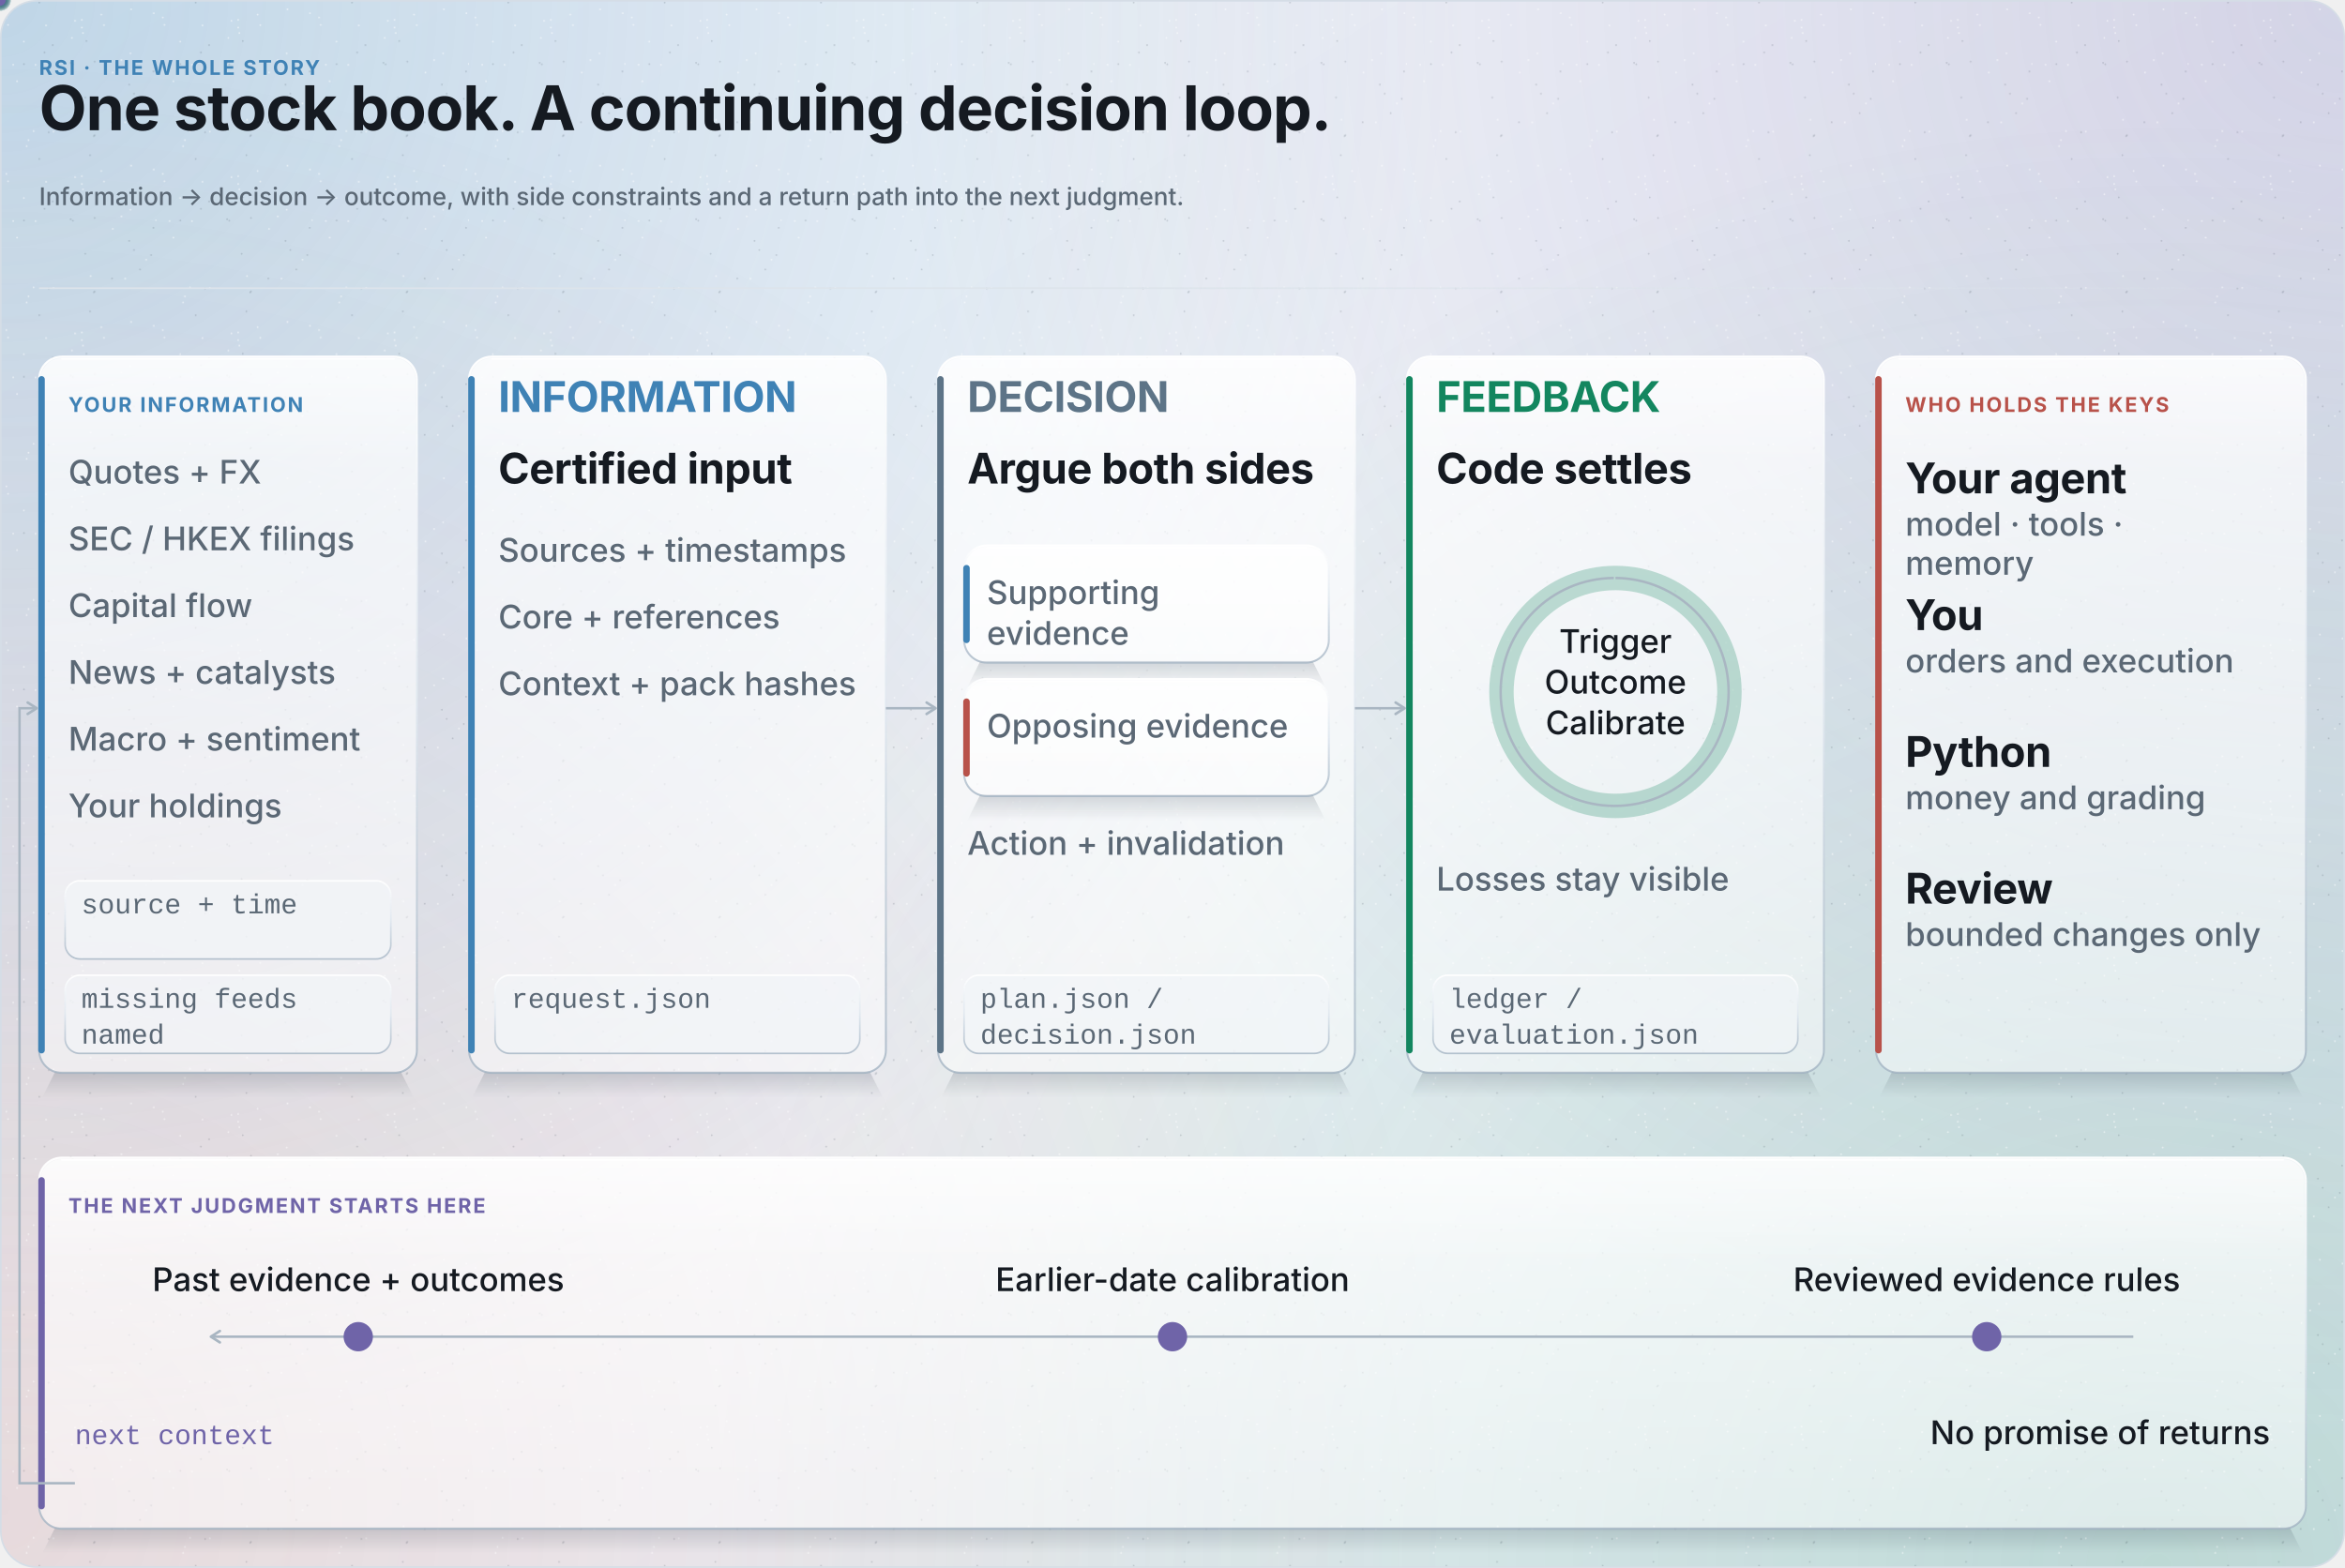
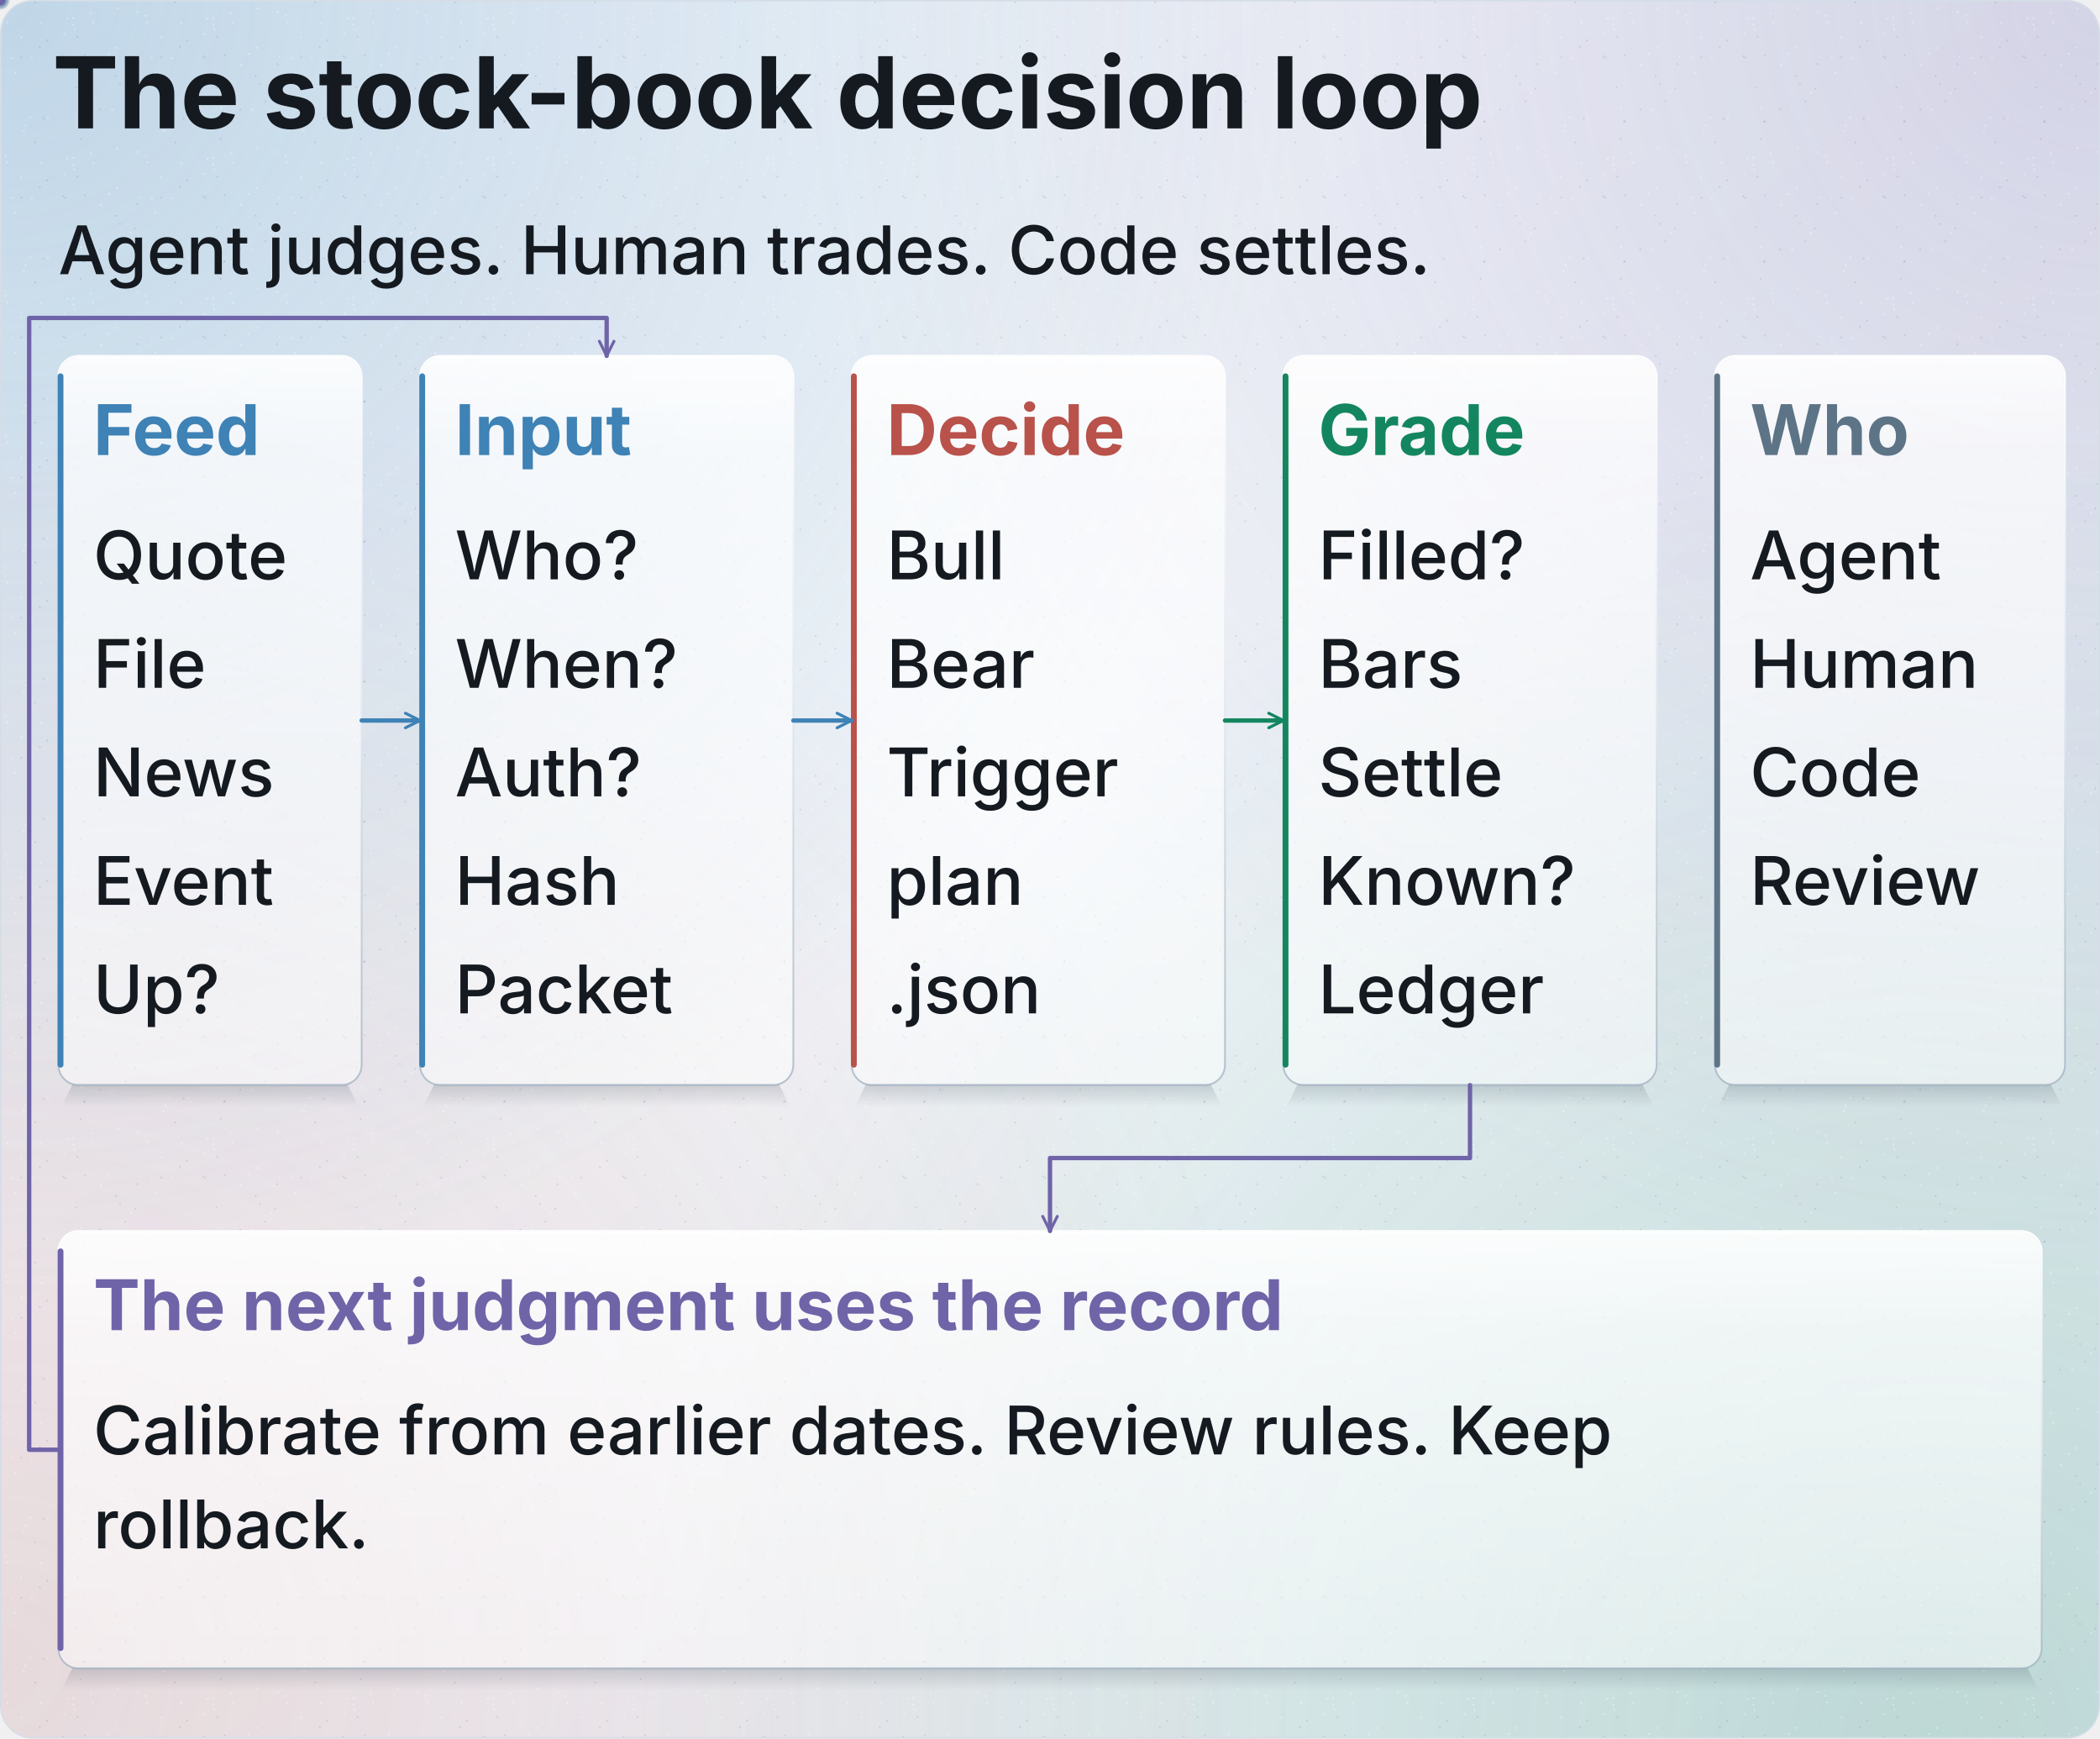
- <svg xmlns="http://www.w3.org/2000/svg" xmlns:xlink="http://www.w3.org/1999/xlink" width="1440" height="963" viewBox="0 0 1440 963" role="img" aria-labelledby="title desc">
+ <svg xmlns="http://www.w3.org/2000/svg" xmlns:xlink="http://www.w3.org/1999/xlink" width="1440" height="1192" viewBox="0 0 1440 1192" role="img" aria-labelledby="title desc">
  <defs>
    <linearGradient id="page" x1="0" y1="0" x2="1" y2="1">
      <stop offset="0" stop-color="#f7f9fc" />
      <stop offset=".6" stop-color="#eef2f7" />
      <stop offset="1" stop-color="#e6ecf3" />
    </linearGradient>
    <radialGradient id="field-blue" cx="0" cy="0" r="892.8" gradientUnits="userSpaceOnUse">
      <stop offset="0" stop-color="#3f82b5" stop-opacity="0.3" />
      <stop offset="1" stop-color="#3f82b5" stop-opacity="0" />
    </radialGradient>
    <radialGradient id="field-violet" cx="1440" cy="0" r="892.8" gradientUnits="userSpaceOnUse">
      <stop offset="0" stop-color="#6f64a8" stop-opacity="0.22" />
      <stop offset="1" stop-color="#6f64a8" stop-opacity="0" />
    </radialGradient>
-     <radialGradient id="field-green" cx="1324.8" cy="963" r="892.8" gradientUnits="userSpaceOnUse">
+     <radialGradient id="field-green" cx="1324.8" cy="1192" r="892.8" gradientUnits="userSpaceOnUse">
      <stop offset="0" stop-color="#13865f" stop-opacity="0.2" />
      <stop offset="1" stop-color="#13865f" stop-opacity="0" />
    </radialGradient>
-     <radialGradient id="field-warm" cx="0" cy="924.48" r="892.8" gradientUnits="userSpaceOnUse">
+     <radialGradient id="field-warm" cx="0" cy="1144.32" r="892.8" gradientUnits="userSpaceOnUse">
      <stop offset="0" stop-color="#b8524a" stop-opacity="0.16" />
      <stop offset="1" stop-color="#b8524a" stop-opacity="0" />
    </radialGradient>
    <pattern id="grain" width="96" height="96" patternUnits="userSpaceOnUse">
      <circle cx="32.83" cy="80.8" r=".55" fill="#ffffff" fill-opacity=".5" />
      <circle cx="21.85" cy="39.82" r=".55" fill="#ffffff" fill-opacity=".5" />
      <circle cx="29.91" cy="81.24" r=".55" fill="#22303c" fill-opacity=".16" />
      <circle cx="44.21" cy="23.3" r=".55" fill="#ffffff" fill-opacity=".5" />
      <circle cx="94.19" cy="43.92" r=".55" fill="#22303c" fill-opacity=".16" />
      <circle cx="14.73" cy="39.42" r=".55" fill="#22303c" fill-opacity=".16" />
      <circle cx="32.39" cy="27.72" r=".55" fill="#22303c" fill-opacity=".16" />
      <circle cx="44.77" cy="39.54" r=".55" fill="#22303c" fill-opacity=".16" />
      <circle cx="55.71" cy="73.6" r=".55" fill="#ffffff" fill-opacity=".5" />
      <circle cx="80.57" cy="5.74" r=".55" fill="#ffffff" fill-opacity=".5" />
      <circle cx="74.55" cy="36.92" r=".55" fill="#ffffff" fill-opacity=".5" />
      <circle cx="58.13" cy="37.86" r=".55" fill="#22303c" fill-opacity=".16" />
      <circle cx="53.07" cy="25.2" r=".55" fill="#22303c" fill-opacity=".16" />
      <circle cx="27.37" cy="32.22" r=".55" fill="#22303c" fill-opacity=".16" />
      <circle cx="10.47" cy="49.96" r=".55" fill="#ffffff" fill-opacity=".5" />
      <circle cx="24.13" cy="1.62" r=".55" fill="#22303c" fill-opacity=".16" />
      <circle cx="58.11" cy="83.04" r=".55" fill="#22303c" fill-opacity=".16" />
      <circle cx="50.97" cy="20.3" r=".55" fill="#ffffff" fill-opacity=".5" />
      <circle cx="28.31" cy="15.64" r=".55" fill="#ffffff" fill-opacity=".5" />
      <circle cx="82.29" cy="57.54" r=".55" fill="#22303c" fill-opacity=".16" />
      <circle cx="8.11" cy="39.76" r=".55" fill="#ffffff" fill-opacity=".5" />
      <circle cx="50.25" cy="12.22" r=".55" fill="#ffffff" fill-opacity=".5" />
      <circle cx="3.91" cy="10.76" r=".55" fill="#ffffff" fill-opacity=".5" />
      <circle cx="68.77" cy="75.06" r=".55" fill="#22303c" fill-opacity=".16" />
      <circle cx="50.27" cy="16.96" r=".55" fill="#ffffff" fill-opacity=".5" />
      <circle cx="17.53" cy="86.06" r=".55" fill="#ffffff" fill-opacity=".5" />
      <circle cx="79.35" cy="51.96" r=".55" fill="#22303c" fill-opacity=".16" />
      <circle cx="85.97" cy="69.54" r=".55" fill="#22303c" fill-opacity=".16" />
      <circle cx="55.31" cy="95.28" r=".55" fill="#22303c" fill-opacity=".16" />
      <circle cx="20.65" cy="80.54" r=".55" fill="#ffffff" fill-opacity=".5" />
      <circle cx="52.39" cy="59.88" r=".55" fill="#22303c" fill-opacity=".16" />
      <circle cx="62.21" cy="8.98" r=".55" fill="#ffffff" fill-opacity=".5" />
      <circle cx="89.79" cy="63.52" r=".55" fill="#ffffff" fill-opacity=".5" />
      <circle cx="80.09" cy="32.78" r=".55" fill="#ffffff" fill-opacity=".5" />
      <circle cx="4.95" cy="15.32" r=".55" fill="#ffffff" fill-opacity=".5" />
      <circle cx="76.85" cy="75.14" r=".55" fill="#ffffff" fill-opacity=".5" />
      <circle cx="69.23" cy="44.56" r=".55" fill="#ffffff" fill-opacity=".5" />
      <circle cx="57.61" cy="83.58" r=".55" fill="#22303c" fill-opacity=".16" />
      <circle cx="16.39" cy="89.8" r=".55" fill="#ffffff" fill-opacity=".5" />
      <circle cx="92.77" cy="60.66" r=".55" fill="#22303c" fill-opacity=".16" />
      <circle cx="46.11" cy="12.8" r=".55" fill="#ffffff" fill-opacity=".5" />
      <circle cx="14.65" cy="25.58" r=".55" fill="#ffffff" fill-opacity=".5" />
      <circle cx="94.39" cy="8.12" r=".55" fill="#ffffff" fill-opacity=".5" />
      <circle cx="63.89" cy="15.46" r=".55" fill="#ffffff" fill-opacity=".5" />
      <circle cx="43.47" cy="38.64" r=".55" fill="#22303c" fill-opacity=".16" />
      <circle cx="95.85" cy="39.26" r=".55" fill="#ffffff" fill-opacity=".5" />
    </pattern>
    <linearGradient id="glass" x1="0" y1="0" x2="0" y2="1">
      <stop offset="0" stop-color="#ffffff" stop-opacity=".74" />
      <stop offset="1" stop-color="#ffffff" stop-opacity=".48" />
    </linearGradient>
    <linearGradient id="glass-blue" x1="0" y1="0" x2="0" y2="1">
      <stop offset="0" stop-color="#e8f1f8" stop-opacity=".88" />
      <stop offset="1" stop-color="#e8f1f8" stop-opacity=".60" />
    </linearGradient>
    <linearGradient id="glass-green" x1="0" y1="0" x2="0" y2="1">
      <stop offset="0" stop-color="#e6f4ee" stop-opacity=".88" />
      <stop offset="1" stop-color="#e6f4ee" stop-opacity=".60" />
    </linearGradient>
    <linearGradient id="glass-warm" x1="0" y1="0" x2="0" y2="1">
      <stop offset="0" stop-color="#fbecea" stop-opacity=".88" />
      <stop offset="1" stop-color="#fbecea" stop-opacity=".60" />
    </linearGradient>
    <linearGradient id="glass-slate" x1="0" y1="0" x2="0" y2="1">
      <stop offset="0" stop-color="#eaeef2" stop-opacity=".88" />
      <stop offset="1" stop-color="#eaeef2" stop-opacity=".60" />
    </linearGradient>
    <linearGradient id="glass-violet" x1="0" y1="0" x2="0" y2="1">
      <stop offset="0" stop-color="#efedf7" stop-opacity=".88" />
      <stop offset="1" stop-color="#efedf7" stop-opacity=".60" />
    </linearGradient>
    <linearGradient id="sheen" x1="0" y1="0" x2="0" y2="1">
      <stop offset="0" stop-color="#ffffff" stop-opacity=".55" />
      <stop offset="1" stop-color="#ffffff" stop-opacity="0" />
    </linearGradient>
    <linearGradient id="rim" x1="0" y1="0" x2="0" y2="1">
      <stop offset="0" stop-color="#ffffff" stop-opacity=".95" />
      <stop offset=".5" stop-color="#dfe7ef" stop-opacity=".9" />
      <stop offset="1" stop-color="#9fb0c0" stop-opacity=".75" />
    </linearGradient>
    <linearGradient id="lift" x1="0" y1="0" x2="0" y2="1">
      <stop offset="0" stop-color="#1c2b3a" stop-opacity=".17" />
      <stop offset="1" stop-color="#1c2b3a" stop-opacity="0" />
    </linearGradient>
    <linearGradient id="rule" x1="24" y1="0" x2="1416" y2="0" gradientUnits="userSpaceOnUse">
      <stop offset=".5" stop-color="#dde4eb" />
      <stop offset="1" stop-color="#dde4eb" stop-opacity="0" />
    </linearGradient>
    <radialGradient id="glow-blue">
      <stop offset=".4" stop-color="#3f82b5" stop-opacity=".36" />
      <stop offset=".72" stop-color="#3f82b5" stop-opacity=".14" />
      <stop offset="1" stop-color="#3f82b5" stop-opacity="0" />
    </radialGradient>
    <radialGradient id="glow-green">
      <stop offset=".4" stop-color="#13865f" stop-opacity=".36" />
      <stop offset=".72" stop-color="#13865f" stop-opacity=".14" />
      <stop offset="1" stop-color="#13865f" stop-opacity="0" />
    </radialGradient>
    <radialGradient id="glow-warm">
      <stop offset=".4" stop-color="#b8524a" stop-opacity=".36" />
      <stop offset=".72" stop-color="#b8524a" stop-opacity=".14" />
      <stop offset="1" stop-color="#b8524a" stop-opacity="0" />
    </radialGradient>
    <radialGradient id="glow-slate">
      <stop offset=".4" stop-color="#5d7487" stop-opacity=".36" />
      <stop offset=".72" stop-color="#5d7487" stop-opacity=".14" />
      <stop offset="1" stop-color="#5d7487" stop-opacity="0" />
    </radialGradient>
    <radialGradient id="glow-violet">
      <stop offset=".4" stop-color="#6f64a8" stop-opacity=".36" />
      <stop offset=".72" stop-color="#6f64a8" stop-opacity=".14" />
      <stop offset="1" stop-color="#6f64a8" stop-opacity="0" />
    </radialGradient>
+     <marker id="arrow-blue" markerWidth="14" markerHeight="14" refX="12" refY="7" orient="auto" markerUnits="userSpaceOnUse">
+       <path d="M2 2L12 7L2 12" fill="none" stroke="#3f82b5" stroke-width="2" stroke-linecap="round" stroke-linejoin="round" />
+     </marker>
    <marker id="arr" markerWidth="10" markerHeight="10" refX="6" refY="5" orient="auto" markerUnits="userSpaceOnUse">
      <path d="M1 1.5L6.5 5L1 8.5" fill="none" stroke="#a9b6c2" stroke-width="1.6" stroke-linecap="round" stroke-linejoin="round" />
    </marker>
-     <style>text{font-family:-apple-system,BlinkMacSystemFont,"SF Pro Text","Segoe UI",Inter,Roboto,"Helvetica Neue",Arial,sans-serif}.kick{font-size:12.5px;font-weight:700}.title{font-size:25px;font-weight:750}.sub{font-size:15px;font-weight:450}.h{font-size:17.5px;font-weight:700}.b{font-size:15px;font-weight:450}.m{font-size:14.5px;font-weight:450}.code{font-size:13.5px;font-weight:500}.tag{font-size:11.5px;font-weight:700}.kick{letter-spacing:1.1px}.title{letter-spacing:-.5px}.h{letter-spacing:-.2px}.tag{letter-spacing:.9px}.code{font-family:ui-monospace,SFMono-Regular,Menlo,Consolas,"Liberation Mono",monospace}.breathe{animation:breathe 2.4s ease-in-out infinite}@keyframes breathe{50%{opacity:.35}}@media (prefers-reduced-motion:reduce){.pulse{display:none}.breathe,.sweep{animation:none}}</style>
+     <marker id="arrow-green" markerWidth="14" markerHeight="14" refX="12" refY="7" orient="auto" markerUnits="userSpaceOnUse">
+       <path d="M2 2L12 7L2 12" fill="none" stroke="#13865f" stroke-width="2" stroke-linecap="round" stroke-linejoin="round" />
+     </marker>
+     <marker id="arr" markerWidth="10" markerHeight="10" refX="6" refY="5" orient="auto" markerUnits="userSpaceOnUse">
+       <path d="M1 1.5L6.5 5L1 8.5" fill="none" stroke="#a9b6c2" stroke-width="1.6" stroke-linecap="round" stroke-linejoin="round" />
+     </marker>
+     <marker id="arrow-warm" markerWidth="14" markerHeight="14" refX="12" refY="7" orient="auto" markerUnits="userSpaceOnUse">
+       <path d="M2 2L12 7L2 12" fill="none" stroke="#b8524a" stroke-width="2" stroke-linecap="round" stroke-linejoin="round" />
+     </marker>
+     <marker id="arr" markerWidth="10" markerHeight="10" refX="6" refY="5" orient="auto" markerUnits="userSpaceOnUse">
+       <path d="M1 1.5L6.5 5L1 8.5" fill="none" stroke="#a9b6c2" stroke-width="1.6" stroke-linecap="round" stroke-linejoin="round" />
+     </marker>
+     <marker id="arrow-slate" markerWidth="14" markerHeight="14" refX="12" refY="7" orient="auto" markerUnits="userSpaceOnUse">
+       <path d="M2 2L12 7L2 12" fill="none" stroke="#5d7487" stroke-width="2" stroke-linecap="round" stroke-linejoin="round" />
+     </marker>
+     <marker id="arr" markerWidth="10" markerHeight="10" refX="6" refY="5" orient="auto" markerUnits="userSpaceOnUse">
+       <path d="M1 1.5L6.5 5L1 8.5" fill="none" stroke="#a9b6c2" stroke-width="1.6" stroke-linecap="round" stroke-linejoin="round" />
+     </marker>
+     <marker id="arrow-violet" markerWidth="14" markerHeight="14" refX="12" refY="7" orient="auto" markerUnits="userSpaceOnUse">
+       <path d="M2 2L12 7L2 12" fill="none" stroke="#6f64a8" stroke-width="2" stroke-linecap="round" stroke-linejoin="round" />
+     </marker>
+     <style>text{font-family:-apple-system,BlinkMacSystemFont,"SF Pro Text","Segoe UI",Inter,Roboto,"Helvetica Neue",Arial,sans-serif}.kick{font-size:12.5px;font-weight:700}.title{font-size:25px;font-weight:750}.sub{font-size:15px;font-weight:450}.h{font-size:17.5px;font-weight:700}.b{font-size:15px;font-weight:450}.m{font-size:14.5px;font-weight:450}.code{font-size:13.5px;font-weight:500}.tag{font-size:11.5px;font-weight:700}.display{font-size:56px;font-weight:750}.heading{font-size:38px;font-weight:700}.body{font-size:32px;font-weight:450}.mono{font-size:32px;font-weight:500}.overview{font-size:46px;font-weight:450}.overview_h{font-size:48px;font-weight:700}.overview_title{font-size:68px;font-weight:750}.kick{letter-spacing:1.1px}.title{letter-spacing:-.5px}.h{letter-spacing:-.2px}.tag{letter-spacing:.9px}.code,.mono{font-family:ui-monospace,SFMono-Regular,Menlo,Consolas,"Liberation Mono",monospace}.breathe{animation:breathe 2.4s ease-in-out infinite}@keyframes breathe{50%{opacity:.35}}@media (prefers-reduced-motion:reduce){.pulse{display:none}.breathe,.sweep{animation:none}}</style>
  </defs>
-   <rect x=".5" y=".5" width="1439" height="962" rx="22" fill="url(#page)" />
-   <rect x=".5" y=".5" width="1439" height="962" rx="22" fill="url(#field-blue)" />
-   <rect x=".5" y=".5" width="1439" height="962" rx="22" fill="url(#field-violet)" />
-   <rect x=".5" y=".5" width="1439" height="962" rx="22" fill="url(#field-green)" />
-   <rect x=".5" y=".5" width="1439" height="962" rx="22" fill="url(#field-warm)" />
-   <rect x=".5" y=".5" width="1439" height="962" rx="22" fill="url(#grain)" stroke="#d5dde6" />
-   <style>.title{font-size:38px}.h{font-size:26px}.m{font-size:20px}.b{font-size:21px}.code{font-size:17px}</style>
-   <text x="24" y="46" class="kick">
-     <tspan fill="#3f82b5">RSI · THE WHOLE STORY</tspan>
-   </text>
-   <text x="24" y="80" class="title">
-     <tspan fill="#151a21">One stock book. A continuing decision loop.</tspan>
-   </text>
-   <text x="24" y="126" class="sub">
-     <tspan fill="#5b6875">Information → decision → outcome, with side constraints and a return path into the next judgment.</tspan>
-   </text>
-   <path d="M24 177H1416" stroke="url(#rule)" />
-   <g data-region="sources">
-     <path d="M34 658H246L254 674H26Z" fill="url(#lift)" />
-     <rect x="24" y="219" width="232" height="440" rx="14" fill="url(#glass)" stroke="url(#rim)" stroke-width="1.2" />
-     <rect class="sheen" x="25" y="220" width="230" height="64" rx="13" fill="url(#sheen)" />
-     <path d="M38 220.4H242" stroke="#ffffff" stroke-opacity=".95" stroke-linecap="round" />
-     <path d="M25.5 233V645" stroke="#3f82b5" stroke-width="4" stroke-linecap="round" />
-     <text x="42" y="253" class="kick">
-       <tspan fill="#3f82b5">YOUR INFORMATION</tspan>
+   <rect x=".5" y=".5" width="1439" height="1191" rx="22" fill="url(#page)" />
+   <rect x=".5" y=".5" width="1439" height="1191" rx="22" fill="url(#field-blue)" />
+   <rect x=".5" y=".5" width="1439" height="1191" rx="22" fill="url(#field-violet)" />
+   <rect x=".5" y=".5" width="1439" height="1191" rx="22" fill="url(#field-green)" />
+   <rect x=".5" y=".5" width="1439" height="1191" rx="22" fill="url(#field-warm)" />
+   <rect x=".5" y=".5" width="1439" height="1191" rx="22" fill="url(#grain)" stroke="#d5dde6" />
+   <g data-diagram="rsi-loop">
+     <text x="36" y="88" class="overview_title">
+       <tspan fill="#151a21">The stock-book decision loop</tspan>
    </text>
-     <text x="42" y="297" class="m">
-       <tspan fill="#5b6875">Quotes + FX</tspan>
+     <text x="40" y="188" class="overview">
+       <tspan fill="#151a21">Agent judges. Human trades. Code settles.</tspan>
    </text>
-     <text x="42" y="338" class="m">
-       <tspan fill="#5b6875">SEC / HKEX filings</tspan>
-     </text>
-     <text x="42" y="379" class="m">
-       <tspan fill="#5b6875">Capital flow</tspan>
-     </text>
-     <text x="42" y="420" class="m">
-       <tspan fill="#5b6875">News + catalysts</tspan>
-     </text>
-     <text x="42" y="461" class="m">
-       <tspan fill="#5b6875">Macro + sentiment</tspan>
-     </text>
-     <text x="42" y="502" class="m">
-       <tspan fill="#5b6875">Your holdings</tspan>
-     </text>
-     <rect x="40" y="541" width="200" height="48" rx="9" fill="#f2f5f8" fill-opacity=".62" stroke="url(#rim)" />
-     <text x="140" y="570" class="code" text-anchor="middle">
-       <tspan fill="#151a21" />
-     </text>
-     <text x="50" y="561" class="code">
-       <tspan fill="#5b6875">source + time</tspan>
-     </text>
-     <rect x="40" y="599" width="200" height="48" rx="9" fill="#f2f5f8" fill-opacity=".62" stroke="url(#rim)" />
-     <text x="140" y="628" class="code" text-anchor="middle">
-       <tspan fill="#151a21" />
-     </text>
-     <text x="50" y="619" class="code">
-       <tspan fill="#5b6875">missing feeds</tspan>
-     </text>
-     <text x="50" y="641" class="code">
-       <tspan fill="#5b6875">named</tspan>
-     </text>
+     <g data-region="sources">
+       <path d="M50 743H238L246 759H42Z" fill="url(#lift)" />
+       <rect data-node="sources" x="40" y="244" width="208" height="500" rx="14" fill="url(#glass)" stroke="url(#rim)" stroke-width="1.2" />
+       <rect class="sheen" x="41" y="245" width="206" height="64" rx="13" fill="url(#sheen)" />
+       <path d="M54 245.4H234" stroke="#ffffff" stroke-opacity=".95" stroke-linecap="round" />
+       <path d="M41.5 258V730" stroke="#3f82b5" stroke-width="4" stroke-linecap="round" />
+       <text data-in="sources" x="64" y="312" class="overview_h">
+         <tspan fill="#3f82b5">Feed</tspan>
+       </text>
+       <text data-in="sources" x="64" y="397.2" class="overview">
+         <tspan fill="#151a21">Quote</tspan>
+       </text>
+       <text data-in="sources" x="64" y="471.6" class="overview">
+         <tspan fill="#151a21">File</tspan>
+       </text>
+       <text data-in="sources" x="64" y="546" class="overview">
+         <tspan fill="#151a21">News</tspan>
+       </text>
+       <text data-in="sources" x="64" y="620.4" class="overview">
+         <tspan fill="#151a21">Event</tspan>
+       </text>
+       <text data-in="sources" x="64" y="694.8" class="overview">
+         <tspan fill="#151a21">Up?</tspan>
+       </text>
+     </g>
+     <g data-region="input">
+       <path d="M298 743H534L542 759H290Z" fill="url(#lift)" />
+       <rect data-node="input" x="288" y="244" width="256" height="500" rx="14" fill="url(#glass)" stroke="url(#rim)" stroke-width="1.2" />
+       <rect class="sheen" x="289" y="245" width="254" height="64" rx="13" fill="url(#sheen)" />
+       <path d="M302 245.4H530" stroke="#ffffff" stroke-opacity=".95" stroke-linecap="round" />
+       <path d="M289.5 258V730" stroke="#3f82b5" stroke-width="4" stroke-linecap="round" />
+       <text data-in="input" x="312" y="312" class="overview_h">
+         <tspan fill="#3f82b5">Input</tspan>
+       </text>
+       <text data-in="input" x="312" y="397.2" class="overview">
+         <tspan fill="#151a21">Who?</tspan>
+       </text>
+       <text data-in="input" x="312" y="471.6" class="overview">
+         <tspan fill="#151a21">When?</tspan>
+       </text>
+       <text data-in="input" x="312" y="546" class="overview">
+         <tspan fill="#151a21">Auth?</tspan>
+       </text>
+       <text data-in="input" x="312" y="620.4" class="overview">
+         <tspan fill="#151a21">Hash</tspan>
+       </text>
+       <text data-in="input" x="312" y="694.8" class="overview">
+         <tspan fill="#151a21">Packet</tspan>
+       </text>
+     </g>
+     <g data-region="decision">
+       <path d="M594 743H830L838 759H586Z" fill="url(#lift)" />
+       <rect data-node="decision" x="584" y="244" width="256" height="500" rx="14" fill="url(#glass)" stroke="url(#rim)" stroke-width="1.2" />
+       <rect class="sheen" x="585" y="245" width="254" height="64" rx="13" fill="url(#sheen)" />
+       <path d="M598 245.4H826" stroke="#ffffff" stroke-opacity=".95" stroke-linecap="round" />
+       <path d="M585.5 258V730" stroke="#b8524a" stroke-width="4" stroke-linecap="round" />
+       <text data-in="decision" x="608" y="312" class="overview_h">
+         <tspan fill="#b8524a">Decide</tspan>
+       </text>
+       <text data-in="decision" x="608" y="397.2" class="overview">
+         <tspan fill="#151a21">Bull</tspan>
+       </text>
+       <text data-in="decision" x="608" y="471.6" class="overview">
+         <tspan fill="#151a21">Bear</tspan>
+       </text>
+       <text data-in="decision" x="608" y="546" class="overview">
+         <tspan fill="#151a21">Trigger</tspan>
+       </text>
+       <text data-in="decision" x="608" y="620.4" class="overview">
+         <tspan fill="#151a21">plan</tspan>
+       </text>
+       <text data-in="decision" x="608" y="694.8" class="overview">
+         <tspan fill="#151a21">.json</tspan>
+       </text>
+     </g>
+     <g data-region="outcome">
+       <path d="M890 743H1126L1134 759H882Z" fill="url(#lift)" />
+       <rect data-node="outcome" x="880" y="244" width="256" height="500" rx="14" fill="url(#glass)" stroke="url(#rim)" stroke-width="1.2" />
+       <rect class="sheen" x="881" y="245" width="254" height="64" rx="13" fill="url(#sheen)" />
+       <path d="M894 245.4H1122" stroke="#ffffff" stroke-opacity=".95" stroke-linecap="round" />
+       <path d="M881.5 258V730" stroke="#13865f" stroke-width="4" stroke-linecap="round" />
+       <text data-in="outcome" x="904" y="312" class="overview_h">
+         <tspan fill="#13865f">Grade</tspan>
+       </text>
+       <text data-in="outcome" x="904" y="397.2" class="overview">
+         <tspan fill="#151a21">Filled?</tspan>
+       </text>
+       <text data-in="outcome" x="904" y="471.6" class="overview">
+         <tspan fill="#151a21">Bars</tspan>
+       </text>
+       <text data-in="outcome" x="904" y="546" class="overview">
+         <tspan fill="#151a21">Settle</tspan>
+       </text>
+       <text data-in="outcome" x="904" y="620.4" class="overview">
+         <tspan fill="#151a21">Known?</tspan>
+       </text>
+       <text data-in="outcome" x="904" y="694.8" class="overview">
+         <tspan fill="#151a21">Ledger</tspan>
+       </text>
+     </g>
+     <g data-region="owners">
+       <path d="M1186 743H1406L1414 759H1178Z" fill="url(#lift)" />
+       <rect data-node="owners" x="1176" y="244" width="240" height="500" rx="14" fill="url(#glass)" stroke="url(#rim)" stroke-width="1.2" />
+       <rect class="sheen" x="1177" y="245" width="238" height="64" rx="13" fill="url(#sheen)" />
+       <path d="M1190 245.4H1402" stroke="#ffffff" stroke-opacity=".95" stroke-linecap="round" />
+       <path d="M1177.5 258V730" stroke="#5d7487" stroke-width="4" stroke-linecap="round" />
+       <text data-in="owners" x="1200" y="312" class="overview_h">
+         <tspan fill="#5d7487">Who</tspan>
+       </text>
+       <text data-in="owners" x="1200" y="397.2" class="overview">
+         <tspan fill="#151a21">Agent</tspan>
+       </text>
+       <text data-in="owners" x="1200" y="471.6" class="overview">
+         <tspan fill="#151a21">Human</tspan>
+       </text>
+       <text data-in="owners" x="1200" y="546" class="overview">
+         <tspan fill="#151a21">Code</tspan>
+       </text>
+       <text data-in="owners" x="1200" y="620.4" class="overview">
+         <tspan fill="#151a21">Review</tspan>
+       </text>
+     </g>
+     <path data-from="sources:right" data-to="input:left" id="w1" d="M248 494 L288 494" fill="none" stroke="#3f82b5" stroke-width="3" stroke-linecap="round" stroke-linejoin="round" marker-end="url(#arrow-blue)" />
+     <circle class="pulse" r="7" fill="url(#glow-blue)">
+       <animateMotion dur="2.2s" begin="0.00s" repeatCount="indefinite" keyPoints="0;1" keyTimes="0;1" calcMode="spline" keySplines=".45 0 .55 1">
+         <mpath href="#w1" xlink:href="#w1" />
+       </animateMotion>
+     </circle>
+     <circle class="pulse" r="3.4" fill="#3f82b5">
+       <animateMotion dur="2.2s" begin="0.00s" repeatCount="indefinite" keyPoints="0;1" keyTimes="0;1" calcMode="spline" keySplines=".45 0 .55 1">
+         <mpath href="#w1" xlink:href="#w1" />
+       </animateMotion>
+     </circle>
+     <path data-from="input:right" data-to="decision:left" id="w2" d="M544 494 L584 494" fill="none" stroke="#3f82b5" stroke-width="3" stroke-linecap="round" stroke-linejoin="round" marker-end="url(#arrow-blue)" />
+     <circle class="pulse" r="7" fill="url(#glow-blue)">
+       <animateMotion dur="2.2s" begin="0.00s" repeatCount="indefinite" keyPoints="0;1" keyTimes="0;1" calcMode="spline" keySplines=".45 0 .55 1">
+         <mpath href="#w2" xlink:href="#w2" />
+       </animateMotion>
+     </circle>
+     <circle class="pulse" r="3.4" fill="#3f82b5">
+       <animateMotion dur="2.2s" begin="0.00s" repeatCount="indefinite" keyPoints="0;1" keyTimes="0;1" calcMode="spline" keySplines=".45 0 .55 1">
+         <mpath href="#w2" xlink:href="#w2" />
+       </animateMotion>
+     </circle>
+     <path data-from="decision:right" data-to="outcome:left" id="w3" d="M840 494 L880 494" fill="none" stroke="#13865f" stroke-width="3" stroke-linecap="round" stroke-linejoin="round" marker-end="url(#arrow-green)" />
+     <circle class="pulse" r="7" fill="url(#glow-green)">
+       <animateMotion dur="2.2s" begin="0.00s" repeatCount="indefinite" keyPoints="0;1" keyTimes="0;1" calcMode="spline" keySplines=".45 0 .55 1">
+         <mpath href="#w3" xlink:href="#w3" />
+       </animateMotion>
+     </circle>
+     <circle class="pulse" r="3.4" fill="#13865f">
+       <animateMotion dur="2.2s" begin="0.00s" repeatCount="indefinite" keyPoints="0;1" keyTimes="0;1" calcMode="spline" keySplines=".45 0 .55 1">
+         <mpath href="#w3" xlink:href="#w3" />
+       </animateMotion>
+     </circle>
+     <g data-region="return">
+       <path d="M50 1143H1390L1398 1159H42Z" fill="url(#lift)" />
+       <rect data-node="return" x="40" y="844" width="1360" height="300" rx="14" fill="url(#glass)" stroke="url(#rim)" stroke-width="1.2" />
+       <rect class="sheen" x="41" y="845" width="1358" height="64" rx="13" fill="url(#sheen)" />
+       <path d="M54 845.4H1386" stroke="#ffffff" stroke-opacity=".95" stroke-linecap="round" />
+       <path d="M41.5 858V1130" stroke="#6f64a8" stroke-width="4" stroke-linecap="round" />
+       <text data-in="return" x="64" y="912" class="overview_h">
+         <tspan fill="#6f64a8">The next judgment uses the record</tspan>
+       </text>
+       <text data-in="return" x="64" y="997.2" class="overview">
+         <tspan fill="#151a21">Calibrate from earlier dates. Review rules. Keep</tspan>
+       </text>
+       <text data-in="return" x="64" y="1061.6" class="overview">
+         <tspan fill="#151a21">rollback.</tspan>
+       </text>
+     </g>
+     <path data-from="outcome:bottom" data-to="return:top" id="w4" d="M1008 744 L1008 794 L720 794 L720 844" fill="none" stroke="#6f64a8" stroke-width="3" stroke-linecap="round" stroke-linejoin="round" marker-end="url(#arrow-violet)" />
+     <circle class="pulse" r="7" fill="url(#glow-violet)">
+       <animateMotion dur="2.2s" begin="0.00s" repeatCount="indefinite" keyPoints="0;1" keyTimes="0;1" calcMode="spline" keySplines=".45 0 .55 1">
+         <mpath href="#w4" xlink:href="#w4" />
+       </animateMotion>
+     </circle>
+     <circle class="pulse" r="3.4" fill="#6f64a8">
+       <animateMotion dur="2.2s" begin="0.00s" repeatCount="indefinite" keyPoints="0;1" keyTimes="0;1" calcMode="spline" keySplines=".45 0 .55 1">
+         <mpath href="#w4" xlink:href="#w4" />
+       </animateMotion>
+     </circle>
+     <path data-from="return:left" data-to="input:top" id="w5" d="M40 994 L20 994 L20 218 L416 218 L416 244" fill="none" stroke="#6f64a8" stroke-width="3" stroke-linecap="round" stroke-linejoin="round" marker-end="url(#arrow-violet)" />
+     <circle class="pulse" r="7" fill="url(#glow-violet)">
+       <animateMotion dur="2.2s" begin="0.00s" repeatCount="indefinite" keyPoints="0;1" keyTimes="0;1" calcMode="spline" keySplines=".45 0 .55 1">
+         <mpath href="#w5" xlink:href="#w5" />
+       </animateMotion>
+     </circle>
+     <circle class="pulse" r="3.4" fill="#6f64a8">
+       <animateMotion dur="2.2s" begin="0.00s" repeatCount="indefinite" keyPoints="0;1" keyTimes="0;1" calcMode="spline" keySplines=".45 0 .55 1">
+         <mpath href="#w5" xlink:href="#w5" />
+       </animateMotion>
+     </circle>
  </g>
-   <g data-region="input">
-     <path d="M298 658H534L542 674H290Z" fill="url(#lift)" />
-     <rect x="288" y="219" width="256" height="440" rx="14" fill="url(#glass)" stroke="url(#rim)" stroke-width="1.2" />
-     <rect class="sheen" x="289" y="220" width="254" height="64" rx="13" fill="url(#sheen)" />
-     <path d="M302 220.4H530" stroke="#ffffff" stroke-opacity=".95" stroke-linecap="round" />
-     <path d="M289.5 233V645" stroke="#3f82b5" stroke-width="4" stroke-linecap="round" />
-     <text x="306" y="253" class="h">
-       <tspan fill="#3f82b5">INFORMATION</tspan>
-     </text>
-     <text x="306" y="297" class="h">
-       <tspan fill="#151a21">Certified input</tspan>
-     </text>
-     <text x="306" y="345" class="m">
-       <tspan fill="#5b6875">Sources + timestamps</tspan>
-     </text>
-     <text x="306" y="386" class="m">
-       <tspan fill="#5b6875">Core + references</tspan>
-     </text>
-     <text x="306" y="427" class="m">
-       <tspan fill="#5b6875">Context + pack hashes</tspan>
-     </text>
-     <rect x="304" y="599" width="224" height="48" rx="9" fill="#f2f5f8" fill-opacity=".62" stroke="url(#rim)" />
-     <text x="416" y="628" class="code" text-anchor="middle">
-       <tspan fill="#151a21" />
-     </text>
-     <text x="314" y="619" class="code">
-       <tspan fill="#5b6875">request.json</tspan>
-     </text>
-   </g>
-   <g data-region="decision">
-     <path d="M586 658H822L830 674H578Z" fill="url(#lift)" />
-     <rect x="576" y="219" width="256" height="440" rx="14" fill="url(#glass)" stroke="url(#rim)" stroke-width="1.2" />
-     <rect class="sheen" x="577" y="220" width="254" height="64" rx="13" fill="url(#sheen)" />
-     <path d="M590 220.4H818" stroke="#ffffff" stroke-opacity=".95" stroke-linecap="round" />
-     <path d="M577.5 233V645" stroke="#5d7487" stroke-width="4" stroke-linecap="round" />
-     <text x="594" y="253" class="h">
-       <tspan fill="#5d7487">DECISION</tspan>
-     </text>
-     <text x="594" y="297" class="h">
-       <tspan fill="#151a21">Argue both sides</tspan>
-     </text>
-     <path d="M602 406H806L814 422H594Z" fill="url(#lift)" />
-     <rect x="592" y="335" width="224" height="72" rx="14" fill="url(#glass)" stroke="url(#rim)" stroke-width="1.2" />
-     <rect class="sheen" x="593" y="336" width="222" height="64" rx="13" fill="url(#sheen)" />
-     <path d="M606 336.4H802" stroke="#ffffff" stroke-opacity=".95" stroke-linecap="round" />
-     <path d="M593.5 349V393" stroke="#3f82b5" stroke-width="4" stroke-linecap="round" />
-     <text x="606" y="371" class="m">
-       <tspan fill="#5b6875">Supporting</tspan>
-     </text>
-     <text x="606" y="396" class="m">
-       <tspan fill="#5b6875">evidence</tspan>
-     </text>
-     <path d="M602 488H806L814 504H594Z" fill="url(#lift)" />
-     <rect x="592" y="417" width="224" height="72" rx="14" fill="url(#glass)" stroke="url(#rim)" stroke-width="1.2" />
-     <rect class="sheen" x="593" y="418" width="222" height="64" rx="13" fill="url(#sheen)" />
-     <path d="M606 418.4H802" stroke="#ffffff" stroke-opacity=".95" stroke-linecap="round" />
-     <path d="M593.5 431V475" stroke="#b8524a" stroke-width="4" stroke-linecap="round" />
-     <text x="606" y="453" class="m">
-       <tspan fill="#5b6875">Opposing evidence</tspan>
-     </text>
-     <text x="594" y="525" class="m">
-       <tspan fill="#5b6875">Action + invalidation</tspan>
-     </text>
-     <rect x="592" y="599" width="224" height="48" rx="9" fill="#f2f5f8" fill-opacity=".62" stroke="url(#rim)" />
-     <text x="704" y="628" class="code" text-anchor="middle">
-       <tspan fill="#151a21" />
-     </text>
-     <text x="602" y="619" class="code">
-       <tspan fill="#5b6875">plan.json /</tspan>
-     </text>
-     <text x="602" y="641" class="code">
-       <tspan fill="#5b6875">decision.json</tspan>
-     </text>
-   </g>
-   <g data-region="outcome">
-     <path d="M874 658H1110L1118 674H866Z" fill="url(#lift)" />
-     <rect x="864" y="219" width="256" height="440" rx="14" fill="url(#glass)" stroke="url(#rim)" stroke-width="1.2" />
-     <rect class="sheen" x="865" y="220" width="254" height="64" rx="13" fill="url(#sheen)" />
-     <path d="M878 220.4H1106" stroke="#ffffff" stroke-opacity=".95" stroke-linecap="round" />
-     <path d="M865.5 233V645" stroke="#13865f" stroke-width="4" stroke-linecap="round" />
-     <text x="882" y="253" class="h">
-       <tspan fill="#13865f">FEEDBACK</tspan>
-     </text>
-     <text x="882" y="297" class="h">
-       <tspan fill="#151a21">Code settles</tspan>
-     </text>
-     <circle cx="992" cy="425" r="70" fill="none" stroke="#13865f" stroke-opacity=".25" stroke-width="15" />
-     <path id="w1" d="M992 355A70 70 0 1 1 991 355" fill="none" stroke="#a9b6c2" stroke-width="1.5" />
-     <circle class="pulse" r="7" fill="url(#glow-green)">
-       <animateMotion dur="6s" begin="0.00s" repeatCount="indefinite" keyPoints="0;1" keyTimes="0;1" calcMode="spline" keySplines=".45 0 .55 1">
-         <mpath href="#w1" xlink:href="#w1" />
-       </animateMotion>
-     </circle>
-     <circle class="pulse" r="3.4" fill="#13865f">
-       <animateMotion dur="6s" begin="0.00s" repeatCount="indefinite" keyPoints="0;1" keyTimes="0;1" calcMode="spline" keySplines=".45 0 .55 1">
-         <mpath href="#w1" xlink:href="#w1" />
-       </animateMotion>
-     </circle>
-     <circle class="pulse" r="7" fill="url(#glow-green)">
-       <animateMotion dur="6s" begin="-1.80s" repeatCount="indefinite" keyPoints="0;1" keyTimes="0;1" calcMode="spline" keySplines=".45 0 .55 1">
-         <mpath href="#w1" xlink:href="#w1" />
-       </animateMotion>
-     </circle>
-     <circle class="pulse" r="3.4" fill="#13865f">
-       <animateMotion dur="6s" begin="-1.80s" repeatCount="indefinite" keyPoints="0;1" keyTimes="0;1" calcMode="spline" keySplines=".45 0 .55 1">
-         <mpath href="#w1" xlink:href="#w1" />
-       </animateMotion>
-     </circle>
-     <text x="992" y="401" class="m" text-anchor="middle">
-       <tspan fill="#151a21">Trigger</tspan>
-     </text>
-     <text x="992" y="426" class="m" text-anchor="middle">
-       <tspan fill="#151a21">Outcome</tspan>
-     </text>
-     <text x="992" y="451" class="m" text-anchor="middle">
-       <tspan fill="#151a21">Calibrate</tspan>
-     </text>
-     <text x="882" y="547" class="m">
-       <tspan fill="#5b6875">Losses stay visible</tspan>
-     </text>
-     <rect x="880" y="599" width="224" height="48" rx="9" fill="#f2f5f8" fill-opacity=".62" stroke="url(#rim)" />
-     <text x="992" y="628" class="code" text-anchor="middle">
-       <tspan fill="#151a21" />
-     </text>
-     <text x="890" y="619" class="code">
-       <tspan fill="#5b6875">ledger /</tspan>
-     </text>
-     <text x="890" y="641" class="code">
-       <tspan fill="#5b6875">evaluation.json</tspan>
-     </text>
-   </g>
-   <g data-region="owners">
-     <path d="M1162 658H1406L1414 674H1154Z" fill="url(#lift)" />
-     <rect x="1152" y="219" width="264" height="440" rx="14" fill="url(#glass)" stroke="url(#rim)" stroke-width="1.2" />
-     <rect class="sheen" x="1153" y="220" width="262" height="64" rx="13" fill="url(#sheen)" />
-     <path d="M1166 220.4H1402" stroke="#ffffff" stroke-opacity=".95" stroke-linecap="round" />
-     <path d="M1153.5 233V645" stroke="#b8524a" stroke-width="4" stroke-linecap="round" />
-     <text x="1170" y="253" class="kick">
-       <tspan fill="#b8524a">WHO HOLDS THE KEYS</tspan>
-     </text>
-     <text x="1170" y="303" class="h">
-       <tspan fill="#151a21">Your agent</tspan>
-     </text>
-     <text x="1170" y="329" class="m">
-       <tspan fill="#5b6875">model · tools ·</tspan>
-     </text>
-     <text x="1170" y="353" class="m">
-       <tspan fill="#5b6875">memory</tspan>
-     </text>
-     <text x="1170" y="387" class="h">
-       <tspan fill="#151a21">You</tspan>
-     </text>
-     <text x="1170" y="413" class="m">
-       <tspan fill="#5b6875">orders and execution</tspan>
-     </text>
-     <text x="1170" y="471" class="h">
-       <tspan fill="#151a21">Python</tspan>
-     </text>
-     <text x="1170" y="497" class="m">
-       <tspan fill="#5b6875">money and grading</tspan>
-     </text>
-     <text x="1170" y="555" class="h">
-       <tspan fill="#151a21">Review</tspan>
-     </text>
-     <text x="1170" y="581" class="m">
-       <tspan fill="#5b6875">bounded changes only</tspan>
-     </text>
-   </g>
-   <g data-region="return">
-     <path d="M34 938H1406L1414 954H26Z" fill="url(#lift)" />
-     <rect x="24" y="711" width="1392" height="228" rx="14" fill="url(#glass)" stroke="url(#rim)" stroke-width="1.2" />
-     <rect class="sheen" x="25" y="712" width="1390" height="64" rx="13" fill="url(#sheen)" />
-     <path d="M38 712.4H1402" stroke="#ffffff" stroke-opacity=".95" stroke-linecap="round" />
-     <path d="M25.5 725V925" stroke="#6f64a8" stroke-width="4" stroke-linecap="round" />
-     <text x="42" y="745" class="kick">
-       <tspan fill="#6f64a8">THE NEXT JUDGMENT STARTS HERE</tspan>
-     </text>
-     <path id="w2" d="M1310 821H130" fill="none" stroke="#a9b6c2" stroke-width="1.5" marker-end="url(#arr)" />
-     <circle class="pulse" r="7" fill="url(#glow-violet)">
-       <animateMotion dur="8s" begin="0.00s" repeatCount="indefinite" keyPoints="0;1" keyTimes="0;1" calcMode="spline" keySplines=".45 0 .55 1">
-         <mpath href="#w2" xlink:href="#w2" />
-       </animateMotion>
-     </circle>
-     <circle class="pulse" r="3.4" fill="#6f64a8">
-       <animateMotion dur="8s" begin="0.00s" repeatCount="indefinite" keyPoints="0;1" keyTimes="0;1" calcMode="spline" keySplines=".45 0 .55 1">
-         <mpath href="#w2" xlink:href="#w2" />
-       </animateMotion>
-     </circle>
-     <circle class="pulse" r="7" fill="url(#glow-violet)">
-       <animateMotion dur="8s" begin="-2.40s" repeatCount="indefinite" keyPoints="0;1" keyTimes="0;1" calcMode="spline" keySplines=".45 0 .55 1">
-         <mpath href="#w2" xlink:href="#w2" />
-       </animateMotion>
-     </circle>
-     <circle class="pulse" r="3.4" fill="#6f64a8">
-       <animateMotion dur="8s" begin="-2.40s" repeatCount="indefinite" keyPoints="0;1" keyTimes="0;1" calcMode="spline" keySplines=".45 0 .55 1">
-         <mpath href="#w2" xlink:href="#w2" />
-       </animateMotion>
-     </circle>
-     <circle cx="220" cy="821" r="9" fill="#6f64a8" />
-     <text x="220" y="793" class="m" text-anchor="middle">
-       <tspan fill="#151a21">Past evidence + outcomes</tspan>
-     </text>
-     <circle cx="720" cy="821" r="9" fill="#6f64a8" />
-     <text x="720" y="793" class="m" text-anchor="middle">
-       <tspan fill="#151a21">Earlier-date calibration</tspan>
-     </text>
-     <circle cx="1220" cy="821" r="9" fill="#6f64a8" />
-     <text x="1220" y="793" class="m" text-anchor="middle">
-       <tspan fill="#151a21">Reviewed evidence rules</tspan>
-     </text>
-     <text x="46" y="887" class="code">
-       <tspan fill="#6f64a8">next context</tspan>
-     </text>
-     <text x="1394" y="887" class="m" text-anchor="end">
-       <tspan fill="#151a21">No promise of returns</tspan>
-     </text>
-   </g>
-   <path id="w3" d="M544 435H574" fill="none" stroke="#a9b6c2" stroke-width="1.5" marker-end="url(#arr)" />
-   <circle class="pulse" r="7" fill="url(#glow-green)">
-     <animateMotion dur="2.2s" begin="0.00s" repeatCount="indefinite" keyPoints="0;1" keyTimes="0;1" calcMode="spline" keySplines=".45 0 .55 1">
-       <mpath href="#w3" xlink:href="#w3" />
-     </animateMotion>
-   </circle>
-   <circle class="pulse" r="3.4" fill="#13865f">
-     <animateMotion dur="2.2s" begin="0.00s" repeatCount="indefinite" keyPoints="0;1" keyTimes="0;1" calcMode="spline" keySplines=".45 0 .55 1">
-       <mpath href="#w3" xlink:href="#w3" />
-     </animateMotion>
-   </circle>
-   <circle class="pulse" r="7" fill="url(#glow-green)">
-     <animateMotion dur="2.2s" begin="-1.40s" repeatCount="indefinite" keyPoints="0;1" keyTimes="0;1" calcMode="spline" keySplines=".45 0 .55 1">
-       <mpath href="#w3" xlink:href="#w3" />
-     </animateMotion>
-   </circle>
-   <circle class="pulse" r="3.4" fill="#13865f">
-     <animateMotion dur="2.2s" begin="-1.40s" repeatCount="indefinite" keyPoints="0;1" keyTimes="0;1" calcMode="spline" keySplines=".45 0 .55 1">
-       <mpath href="#w3" xlink:href="#w3" />
-     </animateMotion>
-   </circle>
-   <path id="w4" d="M832 435H862" fill="none" stroke="#a9b6c2" stroke-width="1.5" marker-end="url(#arr)" />
-   <circle class="pulse" r="7" fill="url(#glow-green)">
-     <animateMotion dur="2.2s" begin="0.00s" repeatCount="indefinite" keyPoints="0;1" keyTimes="0;1" calcMode="spline" keySplines=".45 0 .55 1">
-       <mpath href="#w4" xlink:href="#w4" />
-     </animateMotion>
-   </circle>
-   <circle class="pulse" r="3.4" fill="#13865f">
-     <animateMotion dur="2.2s" begin="0.00s" repeatCount="indefinite" keyPoints="0;1" keyTimes="0;1" calcMode="spline" keySplines=".45 0 .55 1">
-       <mpath href="#w4" xlink:href="#w4" />
-     </animateMotion>
-   </circle>
-   <circle class="pulse" r="7" fill="url(#glow-green)">
-     <animateMotion dur="2.2s" begin="-1.40s" repeatCount="indefinite" keyPoints="0;1" keyTimes="0;1" calcMode="spline" keySplines=".45 0 .55 1">
-       <mpath href="#w4" xlink:href="#w4" />
-     </animateMotion>
-   </circle>
-   <circle class="pulse" r="3.4" fill="#13865f">
-     <animateMotion dur="2.2s" begin="-1.40s" repeatCount="indefinite" keyPoints="0;1" keyTimes="0;1" calcMode="spline" keySplines=".45 0 .55 1">
-       <mpath href="#w4" xlink:href="#w4" />
-     </animateMotion>
-   </circle>
-   <path id="w5" d="M46 911H12V435H22" fill="none" stroke="#a9b6c2" stroke-width="1.5" marker-end="url(#arr)" />
-   <circle class="pulse" r="7" fill="url(#glow-violet)">
-     <animateMotion dur="10s" begin="0.00s" repeatCount="indefinite" keyPoints="0;1" keyTimes="0;1" calcMode="spline" keySplines=".45 0 .55 1">
-       <mpath href="#w5" xlink:href="#w5" />
-     </animateMotion>
-   </circle>
-   <circle class="pulse" r="3.4" fill="#6f64a8">
-     <animateMotion dur="10s" begin="0.00s" repeatCount="indefinite" keyPoints="0;1" keyTimes="0;1" calcMode="spline" keySplines=".45 0 .55 1">
-       <mpath href="#w5" xlink:href="#w5" />
-     </animateMotion>
-   </circle>
-   <circle class="pulse" r="7" fill="url(#glow-violet)">
-     <animateMotion dur="10s" begin="-3.50s" repeatCount="indefinite" keyPoints="0;1" keyTimes="0;1" calcMode="spline" keySplines=".45 0 .55 1">
-       <mpath href="#w5" xlink:href="#w5" />
-     </animateMotion>
-   </circle>
-   <circle class="pulse" r="3.4" fill="#6f64a8">
-     <animateMotion dur="10s" begin="-3.50s" repeatCount="indefinite" keyPoints="0;1" keyTimes="0;1" calcMode="spline" keySplines=".45 0 .55 1">
-       <mpath href="#w5" xlink:href="#w5" />
-     </animateMotion>
-   </circle>
</svg>
